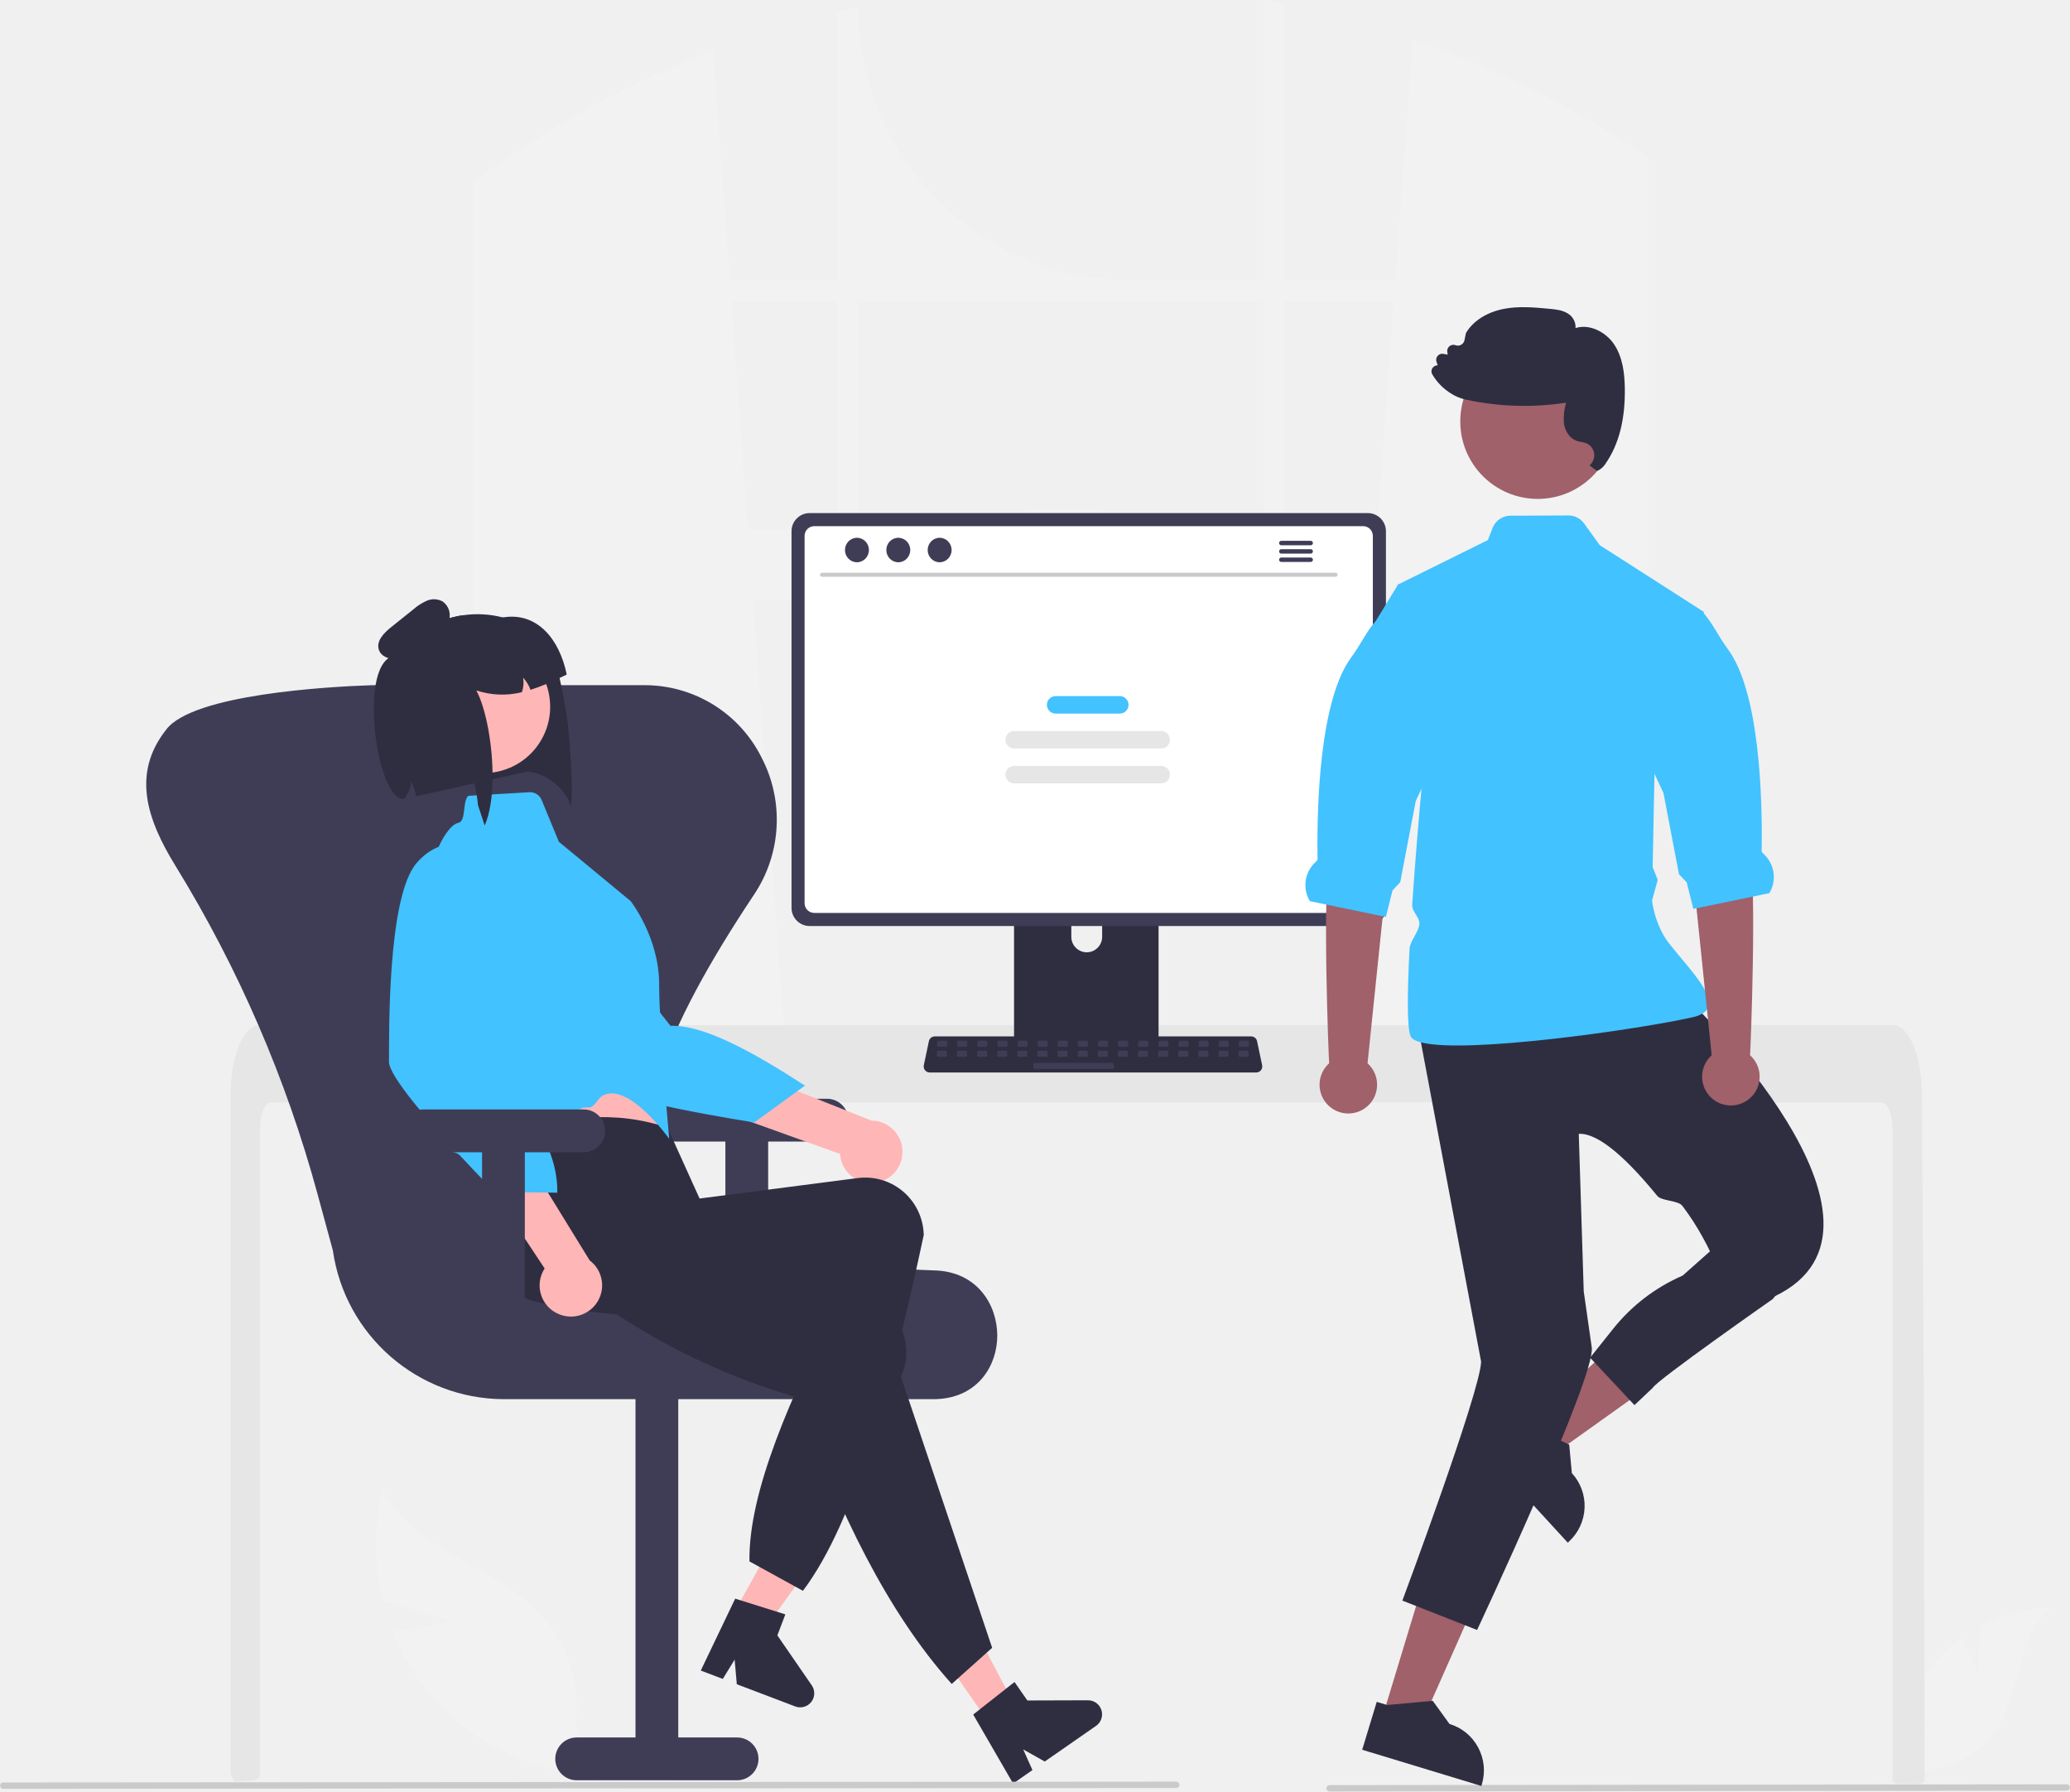
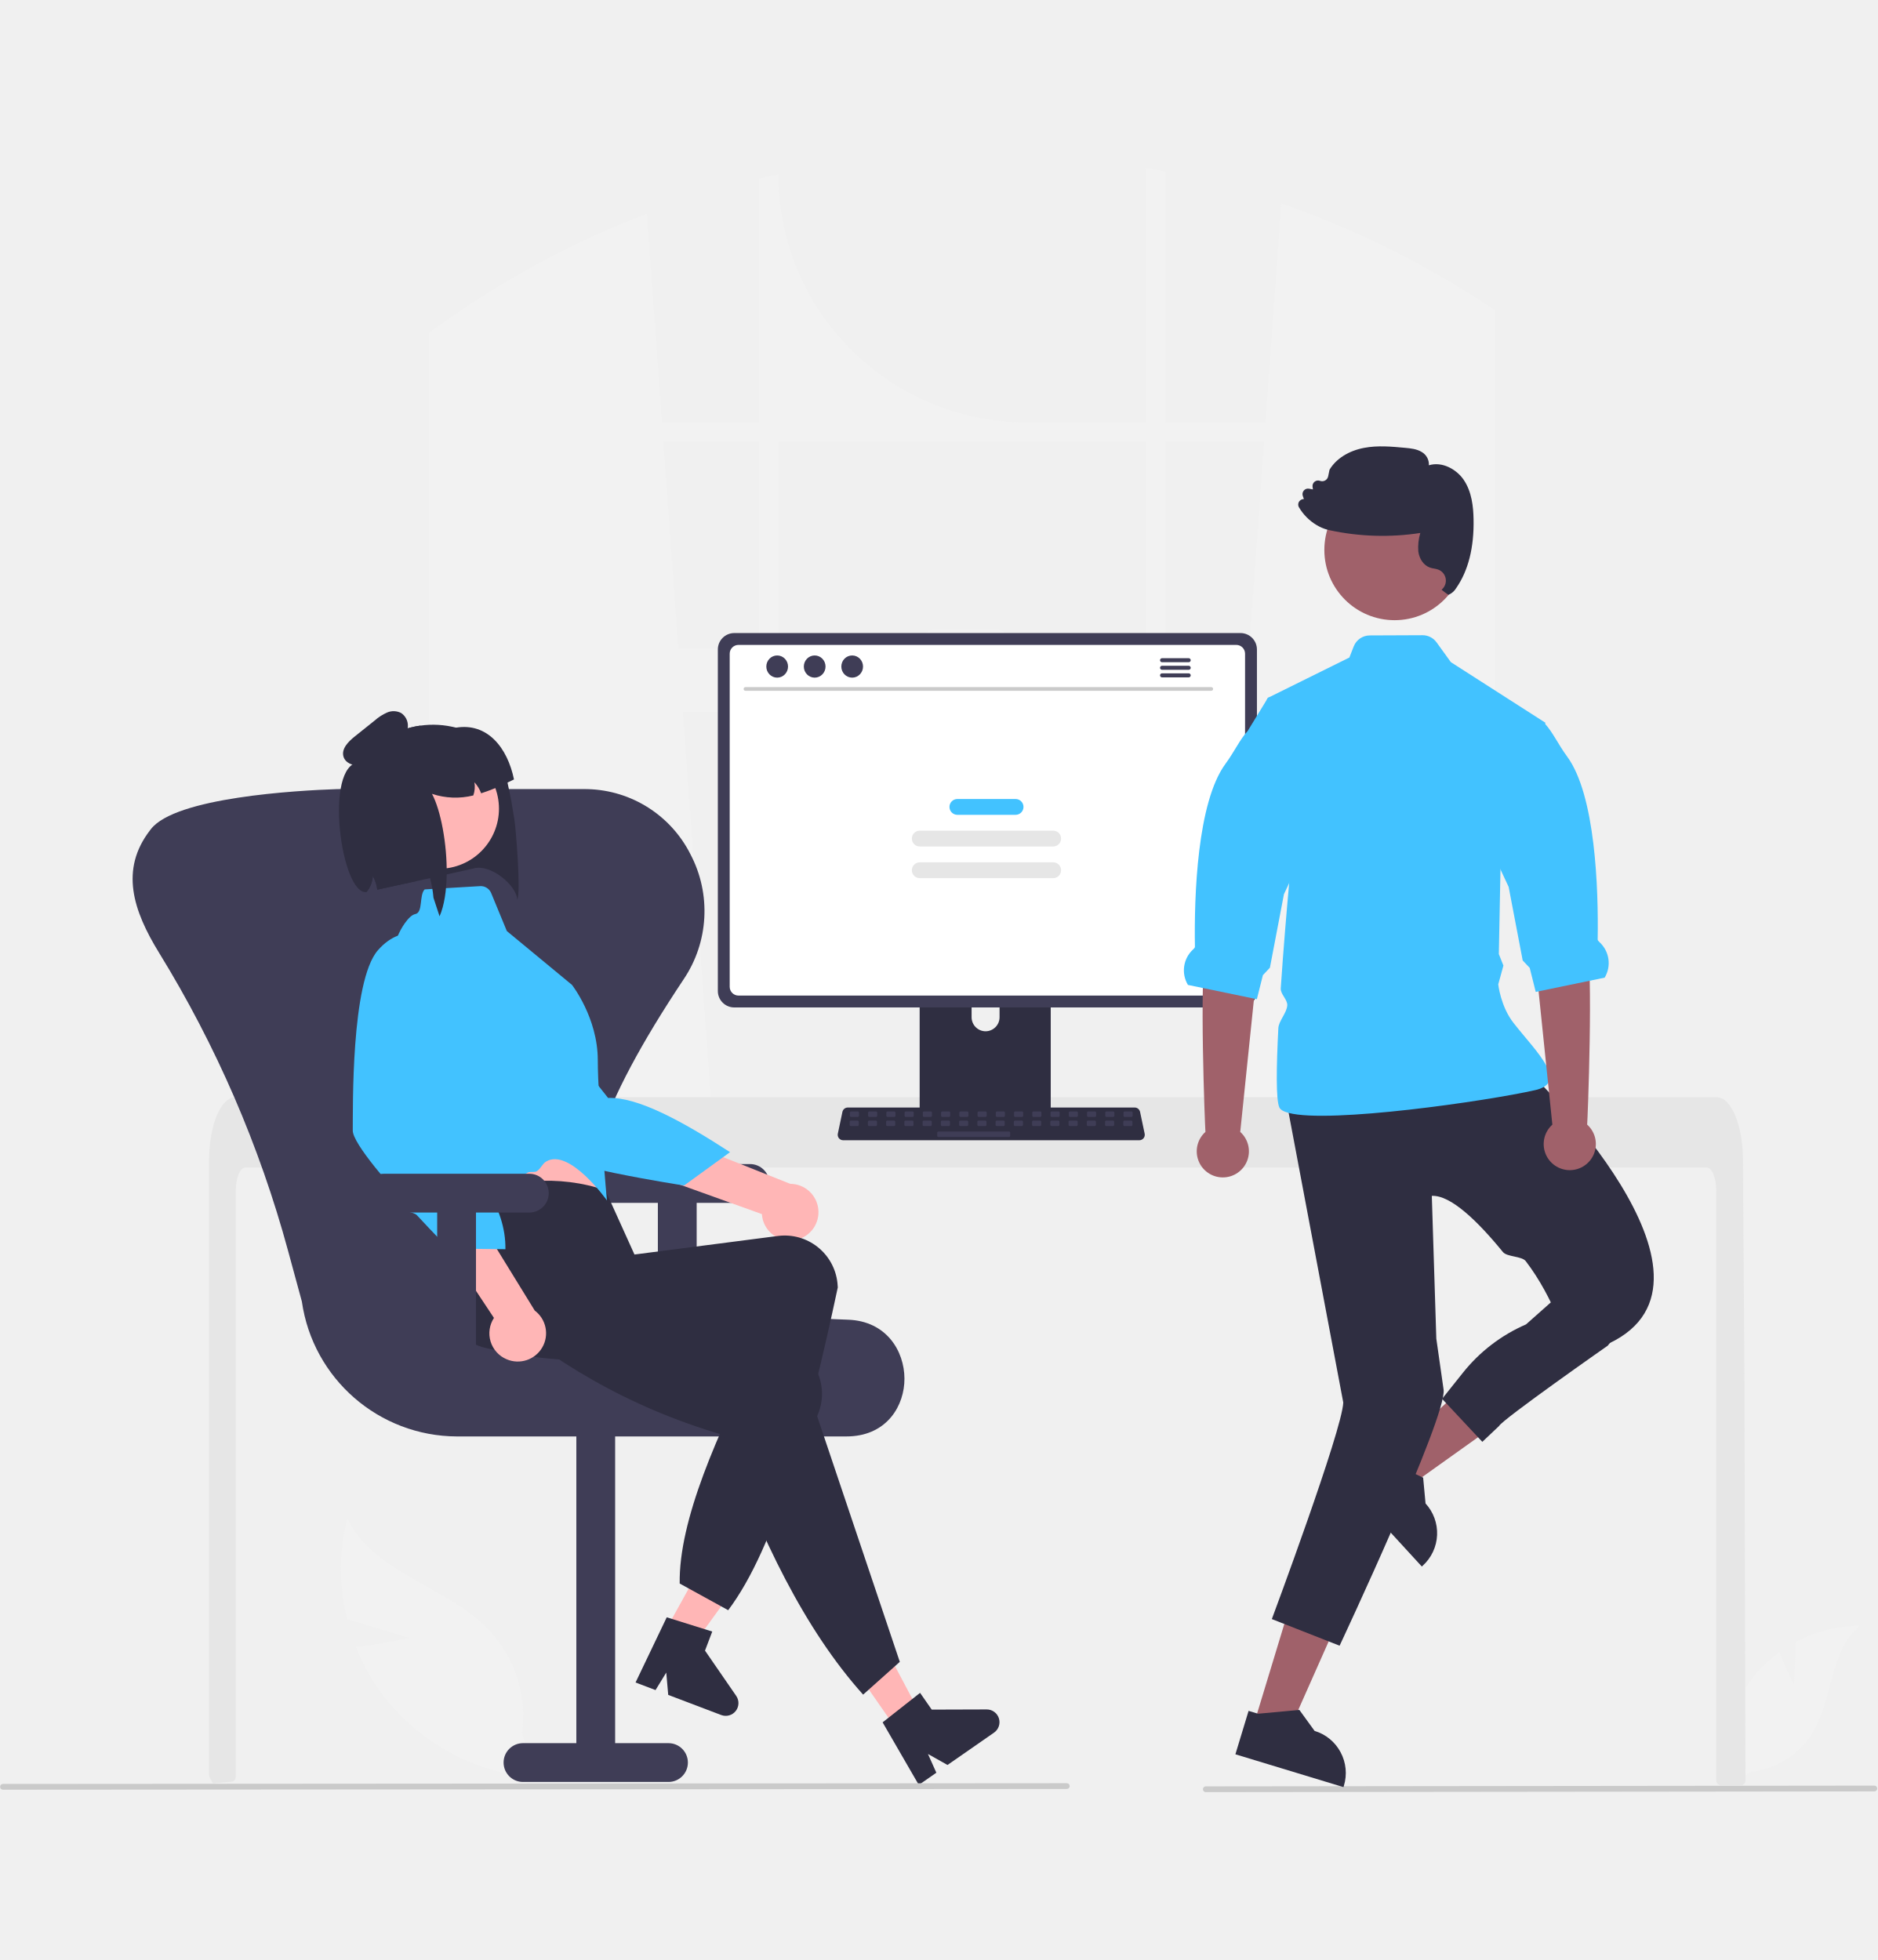
- <svg xmlns="http://www.w3.org/2000/svg" className="mt-10 ml-5 hidden lg:inline" data-name="Layer 1" width="100%" height="469.898" viewBox="0 0 774.131 669.898">
+ <svg xmlns="http://www.w3.org/2000/svg" className="mt-10 ml-10 hidden lg:inline" data-name="Layer 1" width="450" height="469.898" viewBox="0 0 774.131 669.898">
  <path d="M824.241,170.371c-.87-.58-1.75-1.13-2.62-1.69a380.241,380.241,0,0,0-80.31-38.93l-6.54,90.22h-41.46v-103.39c-2.61-.54-5.24-1.05-7.87-1.53v104.92H636.171A102.27,102.27,0,0,1,533.901,117.701v-0c-2.64.57-5.26,1.18-7.88,1.83v100.44h-40.13l-6.23-86.03a380.858,380.858,0,0,0-81.94,43.53c-.44.3-.88.61-1.31.91-2.21,1.55-4.39,3.13-6.56,4.73v344.19h118.27l-2.09-28.95-11.5-158.95h231.59l-11.5,158.95-2.09,28.95h116.96v-353.45Q826.881,172.081,824.241,170.371Zm-298.22,142.78h-33.39l-6.17-85.3h39.56Zm159.42,0h-56.08v-1.69a6.18,6.18,0,0,0-6.19-6.18h-24.38a6.178,6.178,0,0,0-6.18,6.18v1.69h-58.71v-85.3h151.54Zm7.87,0v-85.3h40.89l-6.17,85.3Z" transform="translate(-212.9343 -115.0508)" fill="#f2f2f2" />
  <path d="M952.684,740.6l.782-17.576a56.765,56.765,0,0,1,26.477-6.702c-12.717,10.397-11.127,30.438-19.749,44.419a34.144,34.144,0,0,1-25.038,15.779L924.514,783.035a57.215,57.215,0,0,1,12.06-46.364,55.267,55.267,0,0,1,10.157-9.437C949.279,733.954,952.684,740.6,952.684,740.6Z" transform="translate(-212.9343 -115.0508)" fill="#f2f2f2" />
  <path d="M381.733,721.34l-25.68-7.775a86.572,86.572,0,0,1,.067-41.654c10.575,22.709,40.792,27.909,58.207,45.916a52.073,52.073,0,0,1,13.888,42.946l5.621,18.181A87.259,87.259,0,0,1,369.859,743.669a84.287,84.287,0,0,1-10.122-18.565C370.629,723.869,381.733,721.34,381.733,721.34Z" transform="translate(-212.9343 -115.0508)" fill="#f2f2f2" />
  <path d="M932.701,780.161a2.038,2.038,0,0,1-.59,1.42,1.988,1.988,0,0,1-1.41.58h-8.04a1.993,1.993,0,0,1-2-2v-243.14c0-5.36-1.8-9.71-4.01-9.72h-602.49c-2.22.01-4.01,4.36-4.02,9.72v241.65a2.006,2.006,0,0,1-1.81,1.99c-1.62.16-3.24.3-4.85.43-.04,0-.08.01-.12.01-.88.08-1.76.14-2.64.21h-.01c-.46-.83-.9-1.68-1.35-2.53a2.088,2.088,0,0,1-.22-.93v-253.44c0-1.48.06-2.97.16-4.44a56.854,56.854,0,0,1,.75-6.02c1.69-9.29,5.51-15.58,9.85-15.6h611a4.683,4.683,0,0,1,1.84.39,7.174,7.174,0,0,1,2.27,1.59,14.071,14.071,0,0,1,2.23,3.05c2.14,3.77,3.67,9.39,4.21,15.93,0,.06.01.12.01.18.14,1.62.21,3.27.2,4.92l.14,21.43.09,12.78.27,40.1.1,14.24Z" transform="translate(-212.9343 -115.0508)" fill="#e6e6e6" />
  <path d="M985.875,784.642l-275.75.307a1.191,1.191,0,0,1,0-2.381l275.75-.307a1.191,1.191,0,0,1,0,2.381Z" transform="translate(-212.9343 -115.0508)" fill="#cacaca" />
  <path d="M643.602,427.312h-48.838a2.606,2.606,0,0,0-2.602,2.609v77.15H646.211v-77.15A2.607,2.607,0,0,0,643.602,427.312Zm-24.255,43.836a5.794,5.794,0,0,1-5.767-5.767v-8.899a5.767,5.767,0,0,1,11.534,0v8.899a5.794,5.794,0,0,1-5.767,5.767Z" transform="translate(-212.9343 -115.0508)" fill="#2f2e41" />
  <path d="M724.474,306.911H515.71a6.777,6.777,0,0,0-6.766,6.766v140.875a6.773,6.773,0,0,0,6.766,6.766H724.474a6.773,6.773,0,0,0,6.766-6.766v-140.875A6.777,6.777,0,0,0,724.474,306.911Z" transform="translate(-212.9343 -115.0508)" fill="#3f3d56" />
  <path d="M722.728,311.797H517.45a3.626,3.626,0,0,0-3.619,3.626V452.806a3.625,3.625,0,0,0,3.619,3.619H722.728a3.625,3.625,0,0,0,3.619-3.619V315.423A3.626,3.626,0,0,0,722.728,311.797Z" transform="translate(-212.9343 -115.0508)" fill="#fff" />
  <path d="M591.995,504.603v7.443a1.458,1.458,0,0,0,1.455,1.455h51.474a1.462,1.462,0,0,0,1.455-1.455V504.603Z" transform="translate(-212.9343 -115.0508)" fill="#3f3d56" />
  <path d="M682.747,516.091H560.618a2.247,2.247,0,0,1-2.198-2.709l1.895-9a2.256,2.256,0,0,1,2.198-1.784H680.852a2.256,2.256,0,0,1,2.198,1.784l1.895,9a2.247,2.247,0,0,1-2.198,2.709Z" transform="translate(-212.9343 -115.0508)" fill="#2f2e41" />
  <rect x="350.446" y="389.168" width="3.761" height="2.257" rx="0.488" fill="#3f3d56" />
  <rect x="357.969" y="389.168" width="3.761" height="2.257" rx="0.488" fill="#3f3d56" />
  <rect x="365.491" y="389.168" width="3.761" height="2.257" rx="0.488" fill="#3f3d56" />
  <rect x="373.014" y="389.168" width="3.761" height="2.257" rx="0.488" fill="#3f3d56" />
  <rect x="380.537" y="389.168" width="3.761" height="2.257" rx="0.488" fill="#3f3d56" />
  <rect x="388.06" y="389.168" width="3.761" height="2.257" rx="0.488" fill="#3f3d56" />
  <rect x="395.583" y="389.168" width="3.761" height="2.257" rx="0.488" fill="#3f3d56" />
  <rect x="403.106" y="389.168" width="3.761" height="2.257" rx="0.488" fill="#3f3d56" />
  <rect x="410.629" y="389.168" width="3.761" height="2.257" rx="0.488" fill="#3f3d56" />
  <rect x="418.152" y="389.168" width="3.761" height="2.257" rx="0.488" fill="#3f3d56" />
  <rect x="425.675" y="389.168" width="3.761" height="2.257" rx="0.488" fill="#3f3d56" />
  <rect x="433.198" y="389.168" width="3.761" height="2.257" rx="0.488" fill="#3f3d56" />
  <rect x="440.721" y="389.168" width="3.761" height="2.257" rx="0.488" fill="#3f3d56" />
  <rect x="448.243" y="389.168" width="3.761" height="2.257" rx="0.488" fill="#3f3d56" />
  <rect x="455.766" y="389.168" width="3.761" height="2.257" rx="0.488" fill="#3f3d56" />
  <rect x="463.289" y="389.168" width="3.761" height="2.257" rx="0.488" fill="#3f3d56" />
  <rect x="350.357" y="392.929" width="3.761" height="2.257" rx="0.488" fill="#3f3d56" />
  <rect x="357.88" y="392.929" width="3.761" height="2.257" rx="0.488" fill="#3f3d56" />
  <rect x="365.403" y="392.929" width="3.761" height="2.257" rx="0.488" fill="#3f3d56" />
  <rect x="372.925" y="392.929" width="3.761" height="2.257" rx="0.488" fill="#3f3d56" />
  <rect x="380.448" y="392.929" width="3.761" height="2.257" rx="0.488" fill="#3f3d56" />
  <rect x="387.971" y="392.929" width="3.761" height="2.257" rx="0.488" fill="#3f3d56" />
  <rect x="395.494" y="392.929" width="3.761" height="2.257" rx="0.488" fill="#3f3d56" />
  <rect x="403.017" y="392.929" width="3.761" height="2.257" rx="0.488" fill="#3f3d56" />
  <rect x="410.54" y="392.929" width="3.761" height="2.257" rx="0.488" fill="#3f3d56" />
  <rect x="418.063" y="392.929" width="3.761" height="2.257" rx="0.488" fill="#3f3d56" />
  <rect x="425.586" y="392.929" width="3.761" height="2.257" rx="0.488" fill="#3f3d56" />
  <rect x="433.109" y="392.929" width="3.761" height="2.257" rx="0.488" fill="#3f3d56" />
  <rect x="440.632" y="392.929" width="3.761" height="2.257" rx="0.488" fill="#3f3d56" />
  <rect x="448.155" y="392.929" width="3.761" height="2.257" rx="0.488" fill="#3f3d56" />
  <rect x="455.677" y="392.929" width="3.761" height="2.257" rx="0.488" fill="#3f3d56" />
  <rect x="463.2" y="392.929" width="3.761" height="2.257" rx="0.488" fill="#3f3d56" />
  <rect x="386.467" y="397.443" width="30.092" height="2.257" rx="0.488" fill="#3f3d56" />
  <path d="M712.413,330.726H520.335a.764.764,0,0,1,0-1.528H712.413a.764.764,0,0,1,0,1.528Z" transform="translate(-212.9343 -115.0508)" fill="#cacaca" />
  <ellipse cx="320.476" cy="205.672" rx="4.476" ry="4.576" fill="#3f3d56" />
  <ellipse cx="335.94" cy="205.672" rx="4.476" ry="4.576" fill="#3f3d56" />
  <ellipse cx="351.404" cy="205.672" rx="4.476" ry="4.576" fill="#3f3d56" />
  <path d="M703.102,317.28H692.117a.832.832,0,0,0,0,1.664h10.985a.832.832,0,0,0,0-1.664Z" transform="translate(-212.9343 -115.0508)" fill="#3f3d56" />
  <path d="M703.102,320.402H692.117a.832.832,0,0,0,0,1.664h10.985a.832.832,0,0,0,0-1.664Z" transform="translate(-212.9343 -115.0508)" fill="#3f3d56" />
  <path d="M703.102,323.521H692.117a.832.832,0,0,0,0,1.664h10.985a.832.832,0,0,0,0-1.664Z" transform="translate(-212.9343 -115.0508)" fill="#3f3d56" />
  <rect x="391.518" y="260.3" width="30.529" height="6.528" rx="3.264" fill="#42c2ff" />
  <rect x="376.013" y="273.356" width="61.539" height="6.528" rx="3.264" fill="#e6e6e6" />
  <rect x="376.013" y="286.413" width="61.539" height="6.528" rx="3.264" fill="#e6e6e6" />
  <path d="M522.211,525.911h-60a8,8,0,1,0,0,16h22v62h16v-62h22a8,8,0,1,0,0-16Z" transform="translate(-212.9343 -115.0508)" fill="#3f3d56" />
  <path d="M561.812,638.248H401.329a64.805,64.805,0,0,1-63.917-55.636l-5.681-20.896a469.077,469.077,0,0,0-53.181-122.903c-10.747-17.454-16.279-34.349-3.715-50.615q.16-.208.316-.41c10.077-13.116,60.234-15.956,76.585-16.508q.969-.033,1.945-.033h99.819q.977,0,1.945.033a48.847,48.847,0,0,1,42.236,26.921,50.331,50.331,0,0,1-2.856,51.53c-35.063,52.671-45.799,85.697-34.808,107.085,10.631,20.688,43.22,31.265,102.559,33.285,15.946.543,23.265,12.96,23.316,24.267.05,11.015-6.986,23.176-22.553,23.848Q562.581,638.248,561.812,638.248Z" transform="translate(-212.9343 -115.0508)" fill="#3f3d56" />
  <path d="M428.592,780.748h60a8,8,0,0,0,0-16h-22v-135h-16v135h-22a8,8,0,1,0,0,16Z" transform="translate(-212.9343 -115.0508)" fill="#3f3d56" />
  <path d="M423.8,376.259l1.258,7.643c.595,3.706,2.75,29.886,1.153,33.009-.141-5.831-11-15-18.036-12.907l-11.042,2.453-6.853,1.525-5.578,1.223-16.209,3.541c-.028-.188-.049-.388-.077-.576-.038-.237-.077-.474-.125-.709a14.091,14.091,0,0,0-1.629-4.321,10.78,10.78,0,0,1-1.542,5.082.869.869,0,0,0-.066.126,12.734,12.734,0,0,1-.951,1.338.217.217,0,0,0-.043.039s-3.33-53.09-2.982-53.58c.255-.348.513-.687.782-1.017.267-.34.527-.669.806-1.002a.435.435,0,0,0,.09-.11,35.997,35.997,0,0,1,2.479-2.651c.256-.246.521-.495.787-.743a36.942,36.942,0,0,1,14.178-8.178c.595-.183,1.214-.351,1.843-.52.621-.158,1.254-.308,1.891-.438l.216-.044c.304-.062.619-.116.925-.169.384-.068.77-.127,1.148-.174a37.237,37.237,0,0,1,14.714.827c.01-.002.012.008.022.006a37.943,37.943,0,0,1,11.276,5.022c5.983,3.951,8.313,10.395,9.967,17.63C422.778,371.068,423.267,373.653,423.8,376.259Z" transform="translate(-212.9343 -115.0508)" fill="#2f2e41" />
  <polygon points="269.963 611.271 280.299 616.886 307.661 579.054 292.405 570.768 269.963 611.271" fill="#ffb6b6" />
  <path d="M487.873,712.842l18.764,5.876-2.987,7.861L516.517,745.253a5.253,5.253,0,0,1-6.191,7.891l-21.844-8.299-.811-9.206-4.424,7.217-8.236-3.129Z" transform="translate(-212.9343 -115.0508)" fill="#2f2e41" />
  <path d="M541.444,557.111a11.614,11.614,0,0,1-14.34-10.562l-88.161-31.716,16.18-14.08,83.678,33.317a11.677,11.677,0,0,1,2.644,23.041Z" transform="translate(-212.9343 -115.0508)" fill="#ffb6b6" />
  <path d="M414.314,436.26s-14.848.327-16.169,17.279,31.079,58.882,36.099,65.796,60.777,15.425,60.777,15.425l18.954-13.76c-19.916-12.905-38.092-22.8-50.29-22.355Z" transform="translate(-212.9343 -115.0508)" fill="#42c2ff" />
  <path d="M396.104,511.058l3.618,15.546s.036,14.335,2.574,16.978c2.521,2.631,57.955-2.651,57.955-2.651s-5.877-23.1-5.799-40.578Z" transform="translate(-212.9343 -115.0508)" fill="#ffb6b6" />
  <path d="M513.211,709.911l-20-11c-.38-26.025,15.273-61.243,33.84-98.132-41.523,7.141-80.696,9.429-114.579.79a21.901,21.901,0,0,1-15.663-26.458q.198-.822.458-1.627c4.055-12.372-5.038-20.128,3.326-33.736,21.996-7.512,42.892-9.634,62-3L474.564,563.219l59.343-7.679a21.882,21.882,0,0,1,24.344,19.294q.12.966.156,1.94C546.407,633.027,532.953,683.642,513.211,709.911Z" transform="translate(-212.9343 -115.0508)" fill="#2f2e41" />
  <circle cx="393.879" cy="379.329" r="24.805" transform="translate(-280.9813 -28.39138) rotate(-11.5642)" fill="#ffb6b6" />
  <path d="M388.048,412.635l22.861-1.35a4.641,4.641,0,0,1,4.564,2.863l6.46,15.662,26.85,22.192s10.631,13.528,10.655,30.999,3.772,57.91,3.772,57.91-15.515-21.839-25.091-16.03c-1.629.988-2.202,3.009-3.909,4.03-.851.509-2.818.014-3.677.525-13.196,7.833-26.958,15.486-28.244,14.145-2.525-2.635-5.587-16.098-5.587-16.098l-20.926-76.887a28.477,28.477,0,0,1,4.049-23.962c1.462-2.058,2.994-3.59,4.417-3.843C387.439,422.11,385.739,414.947,388.048,412.635Z" transform="translate(-212.9343 -115.0508)" fill="#42c2ff" />
  <polygon points="369.583 643.84 379.233 637.131 357.372 595.887 343.13 605.789 369.583 643.84" fill="#ffb6b6" />
  <path d="M583.976,731.217l-15.124,13.518C544.805,717.939,526.625,680.359,511.219,637.682c-40.366-11.822-70.807-30.888-97.382-53.526-9.015-7.628-15.774-17.429-8.085-26.721q.539-.652,1.126-1.26c9.078-9.33,32.101-7.552,45.585-16.1l30.121,32.196-1.895,8.632,56.577,19.165a21.852,21.852,0,0,1,13.336,28.017q-.318.92-.714,1.811Z" transform="translate(-212.9343 -115.0508)" fill="#2f2e41" />
  <path d="M576.891,756.171l15.447-12.165,4.8,6.905,22.678-.069a5.253,5.253,0,0,1,3.015,9.566L603.644,773.745l-8.055-4.531,3.457,7.728-7.234,5.029Z" transform="translate(-212.9343 -115.0508)" fill="#2f2e41" />
  <path d="M421.806,606.403a11.614,11.614,0,0,1-5.19-17.036l-51.754-78.102,21.386-1.626,47.202,76.707a11.677,11.677,0,0,1-11.644,20.057Z" transform="translate(-212.9343 -115.0508)" fill="#ffb6b6" />
  <path d="M392.049,433.541s-12.103-8.608-23.289,4.198-10.252,65.787-10.357,74.331c-.033,2.675,3.83,8.448,9.153,15.117,2.39,2.994,5.073,6.168,7.831,9.323,1.596,1.826.221,5.626,1.823,7.401,1.593,1.765,6.164,1.505,7.68,3.143,7.194,7.775,13.039,13.694,13.039,13.694l23.42.288c.264-17.41-11.659-32.951-26.976-47.97Z" transform="translate(-212.9343 -115.0508)" fill="#42c2ff" />
  <path d="M424.882,367.279c-.918.453-1.808.891-2.683,1.304a83.139,83.139,0,0,1-10.855,4.416,13.666,13.666,0,0,0-2.778-4.545,10.86,10.86,0,0,1-.46,5.433,30.703,30.703,0,0,1-17.038-.658c3.599,6.664,6.258,20.706,6.064,33.229-.084,6.621-.981,12.817-2.938,17.269l-2.515-7.651a47.657,47.657,0,0,0-1.401-8.093c-1.686-7.443-3.261-2.466-5.578,1.223l-16.209,3.541c-.028-.188-.049-.388-.077-.576-.038-.237-.077-.474-.125-.709a14.091,14.091,0,0,0-1.629-4.321,10.78,10.78,0,0,1-1.542,5.082.869.869,0,0,0-.066.126,12.734,12.734,0,0,1-.951,1.338.217.217,0,0,0-.043.039c-10.465,1.4-17.801-52.566-2.98-53.57.431-.029.513-.687.78-1.027.267-.34.527-.669.806-1.002a.435.435,0,0,0,.09-.11c.792-.917,1.612-1.8,2.479-2.651.256-.246.521-.495.787-.743a37.497,37.497,0,0,1,14.18-8.168c.595-.183,1.212-.36,1.841-.53.621-.158,1.254-.308,1.891-.438l.216-.044c.304-.062.619-.116.925-.169.384-.068.77-.127,1.148-.174a9.393,9.393,0,0,1,3.532,3.095l10.355-2.119q.412-.084.829-.139l.02-.004C413.885,343.767,422.197,354.161,424.882,367.279Z" transform="translate(-212.9343 -115.0508)" fill="#2f2e41" />
  <path d="M368.442,357.738c-2.217,1.6-4.55,3.249-7.256,3.646s-5.873-.911-6.622-3.541c-.916-3.216,1.988-6.144,4.598-8.234l8.276-6.627a20.011,20.011,0,0,1,5.074-3.281,6.762,6.762,0,0,1,5.854.196,6.287,6.287,0,0,1,2.763,5.474,11.687,11.687,0,0,1-2.05,5.996,21.089,21.089,0,0,1-13.691,9.307" transform="translate(-212.9343 -115.0508)" fill="#2f2e41" />
  <path d="M431.211,529.911h-60a8,8,0,1,0,0,16h22v62h16v-62h22a8,8,0,0,0,0-16Z" transform="translate(-212.9343 -115.0508)" fill="#3f3d56" />
  <path d="M652.875,783.642l-438.75.307a1.191,1.191,0,0,1,0-2.381l438.75-.307a1.191,1.191,0,0,1,0,2.381Z" transform="translate(-212.9343 -115.0508)" fill="#cacaca" />
  <polygon points="567.621 535.776 577.388 546.42 623.092 513.812 608.676 498.102 567.621 535.776" fill="#a0616a" />
  <path d="M800.771,665.891v-.01l-.99-10.63-.45-.21-2.63-1.25-12.41-5.87-.26-.28-2.49-2.72-13.79,12.66,18.68,20.36,12.81,13.96.43-.4a18.112,18.112,0,0,0,1.1-25.61Z" transform="translate(-212.9343 -115.0508)" fill="#2f2e41" />
  <polygon points="517.018 641.96 530.84 646.159 553.614 594.841 533.213 588.644 517.018 641.96" fill="#a0616a" />
  <path d="M765.741,768.501a17.957,17.957,0,0,0-10.72-8.8l-6.27-8.65-.49.04-16.57,1.52-.37-.11-3.52-1.07-5.44,17.91,44.57,13.54.17-.57A18.053,18.053,0,0,0,765.741,768.501Z" transform="translate(-212.9343 -115.0508)" fill="#2f2e41" />
  <path id="b2eb929e-713e-4b71-a146-193a455bcc79-71" data-name="Path 17" d="M843.932,488.318s88.251,85.207,32.46,111.582H859.148s-5.182-18.41-17.045-33.935c-1.629-2.132-7.733-1.699-9.428-3.777-10.349-12.687-21.569-23.583-29.318-23.15l1.854,58.873,3,21c1.575,10.856-42.882,105.643-42.882,105.643l-27.943-10.982s29.113-78.071,29.454-89.326L743.509,500.491Z" transform="translate(-212.9343 -115.0508)" fill="#2f2e41" />
  <path d="M851.291,492.521a5.258,5.258,0,0,1-1.72,1.56,12.151,12.151,0,0,1-3.61,1.34c-19.87,4.51-84.78,13.86-101.63,9.4-2.07-.54-3.42-1.3-3.86-2.3-1.41-3.16-1.23-16.51-.4-32.63.15-3.02,3.48-6.29,3.68-9.45.14-2.37-2.85-4.6-2.69-7.01,1.1-16.3,2.52-32.91,3.47-43.41.6-6.75,1.01-10.97,1.01-10.97l-10.25-64.63.48-.79.54-.27,33.05-16.36,1.8-4.6a7.118,7.118,0,0,1,6.59-4.51l21.77-.09a7.095,7.095,0,0,1,5.79,2.94l5.9,8.17,39,25-.15.46-18.3,55.69-.09,4.34v.01l-.68,34.9,1.89,4.73-2.13,7.76s.98,9.07,6.23,15.81c4.76,6.12,10.82,12.5,13.56,17.68v.01C852.061,488.161,852.571,490.641,851.291,492.521Z" transform="translate(-212.9343 -115.0508)" fill="#42c2ff" />
  <path id="e9cec503-1de8-4692-84d1-4d2e854ea0bd-72" data-name="Path 18" d="M880.629,594.839l-4.717,5.96s-43.383,30.352-44.873,33.188l-6.856,6.488-16.59-17.733,8.627-10.813a67.724,67.724,0,0,1,25.979-19.89h0l13.222-11.73Z" transform="translate(-212.9343 -115.0508)" fill="#2f2e41" />
  <path d="M853.063,509.651,845.163,433.181,843.078,401.708l22.113-3.998s-.876,22.504,2.021,35.201c2.859,12.529.379,75.062.203,76.734a10.758,10.758,0,1,1-14.35.007Z" transform="translate(-212.9343 -115.0508)" fill="#a0616a" />
  <path d="M874.633,449.028l-28.422,5.883-2.485-9.908-2.897-3.074-5.789-30.323-8.305-17.763,2.159-60.744,21.094,11.187.026.02c3.226,3.502,5.45,8.515,9.147,13.544,11.65,15.849,12.942,54.36,12.589,75.454-.006.346.342.712.761,1.096a11.695,11.695,0,0,1,2.123,14.626Z" transform="translate(-212.9343 -115.0508)" fill="#42c2ff" />
  <path d="M724.359,512.651l7.9-76.47,2.085-31.473-22.113-3.998s.876,22.504-2.021,35.201c-2.859,12.529-.379,75.062-.203,76.734a10.758,10.758,0,1,0,14.35.007Z" transform="translate(-212.9343 -115.0508)" fill="#a0616a" />
  <path d="M750.691,396.841l-6.16,13.18-2.15,4.59-5.79,30.32-2.89,3.07-2.49,9.91-1.17-.24-21.1-4.37-6.15-1.27a11.691,11.691,0,0,1,2.12-14.63c.42-.38.77-.75.76-1.1-.35-21.09.94-59.6,12.59-75.45,3.7-5.03,5.92-10.04,9.15-13.54.01-.01.01-.02.02-.02l7.86-12.87.48-.79.54-.27Z" transform="translate(-212.9343 -115.0508)" fill="#42c2ff" />
  <circle id="e944ea38-edcc-43c9-bf24-dbaf21228ba4" data-name="Ellipse 5" cx="575.073" cy="157.587" r="28.966" fill="#a0616a" />
  <path d="M820.571,259.931c-.1-4.94-.66-11.26-4.12-16.3-2.92-4.24-8.81-7.6-14.3-5.92a5.946,5.946,0,0,0-2.96-5.48c-2.08-1.27-4.58-1.5-6.79-1.71-5.57-.52-11.34-1.06-16.98.01-6.33,1.2-11.51,4.46-14.2,8.95l-.06.14-.55,2.66a2.525,2.525,0,0,1-1.25,1.7,2.481,2.481,0,0,1-2.11.15,2.29,2.29,0,0,0-3.07,2.48l.15,1.06-1.59-.3a2.284,2.284,0,0,0-2.57,3.05l.44,1.21a2.448,2.448,0,0,0-1.75.77,2.237,2.237,0,0,0-.3,2.62,20.812,20.812,0,0,0,7.34,7.38,17.303,17.303,0,0,0,4.37,1.87q.48.135.99.24a103.062,103.062,0,0,0,37.35,1.12,21.157,21.157,0,0,0-.83,7.56c.4,3.19,2.27,5.82,4.77,6.7a10.001,10.001,0,0,0,1.74.42,10.734,10.734,0,0,1,1.67.41,4.863,4.863,0,0,1,1.42,8.32s2.62,2.17,2.95,2.06a6.733,6.733,0,0,0,3.08-2.74C818.401,281.181,820.811,271.621,820.571,259.931Z" transform="translate(-212.9343 -115.0508)" fill="#2f2e41" />
</svg>
